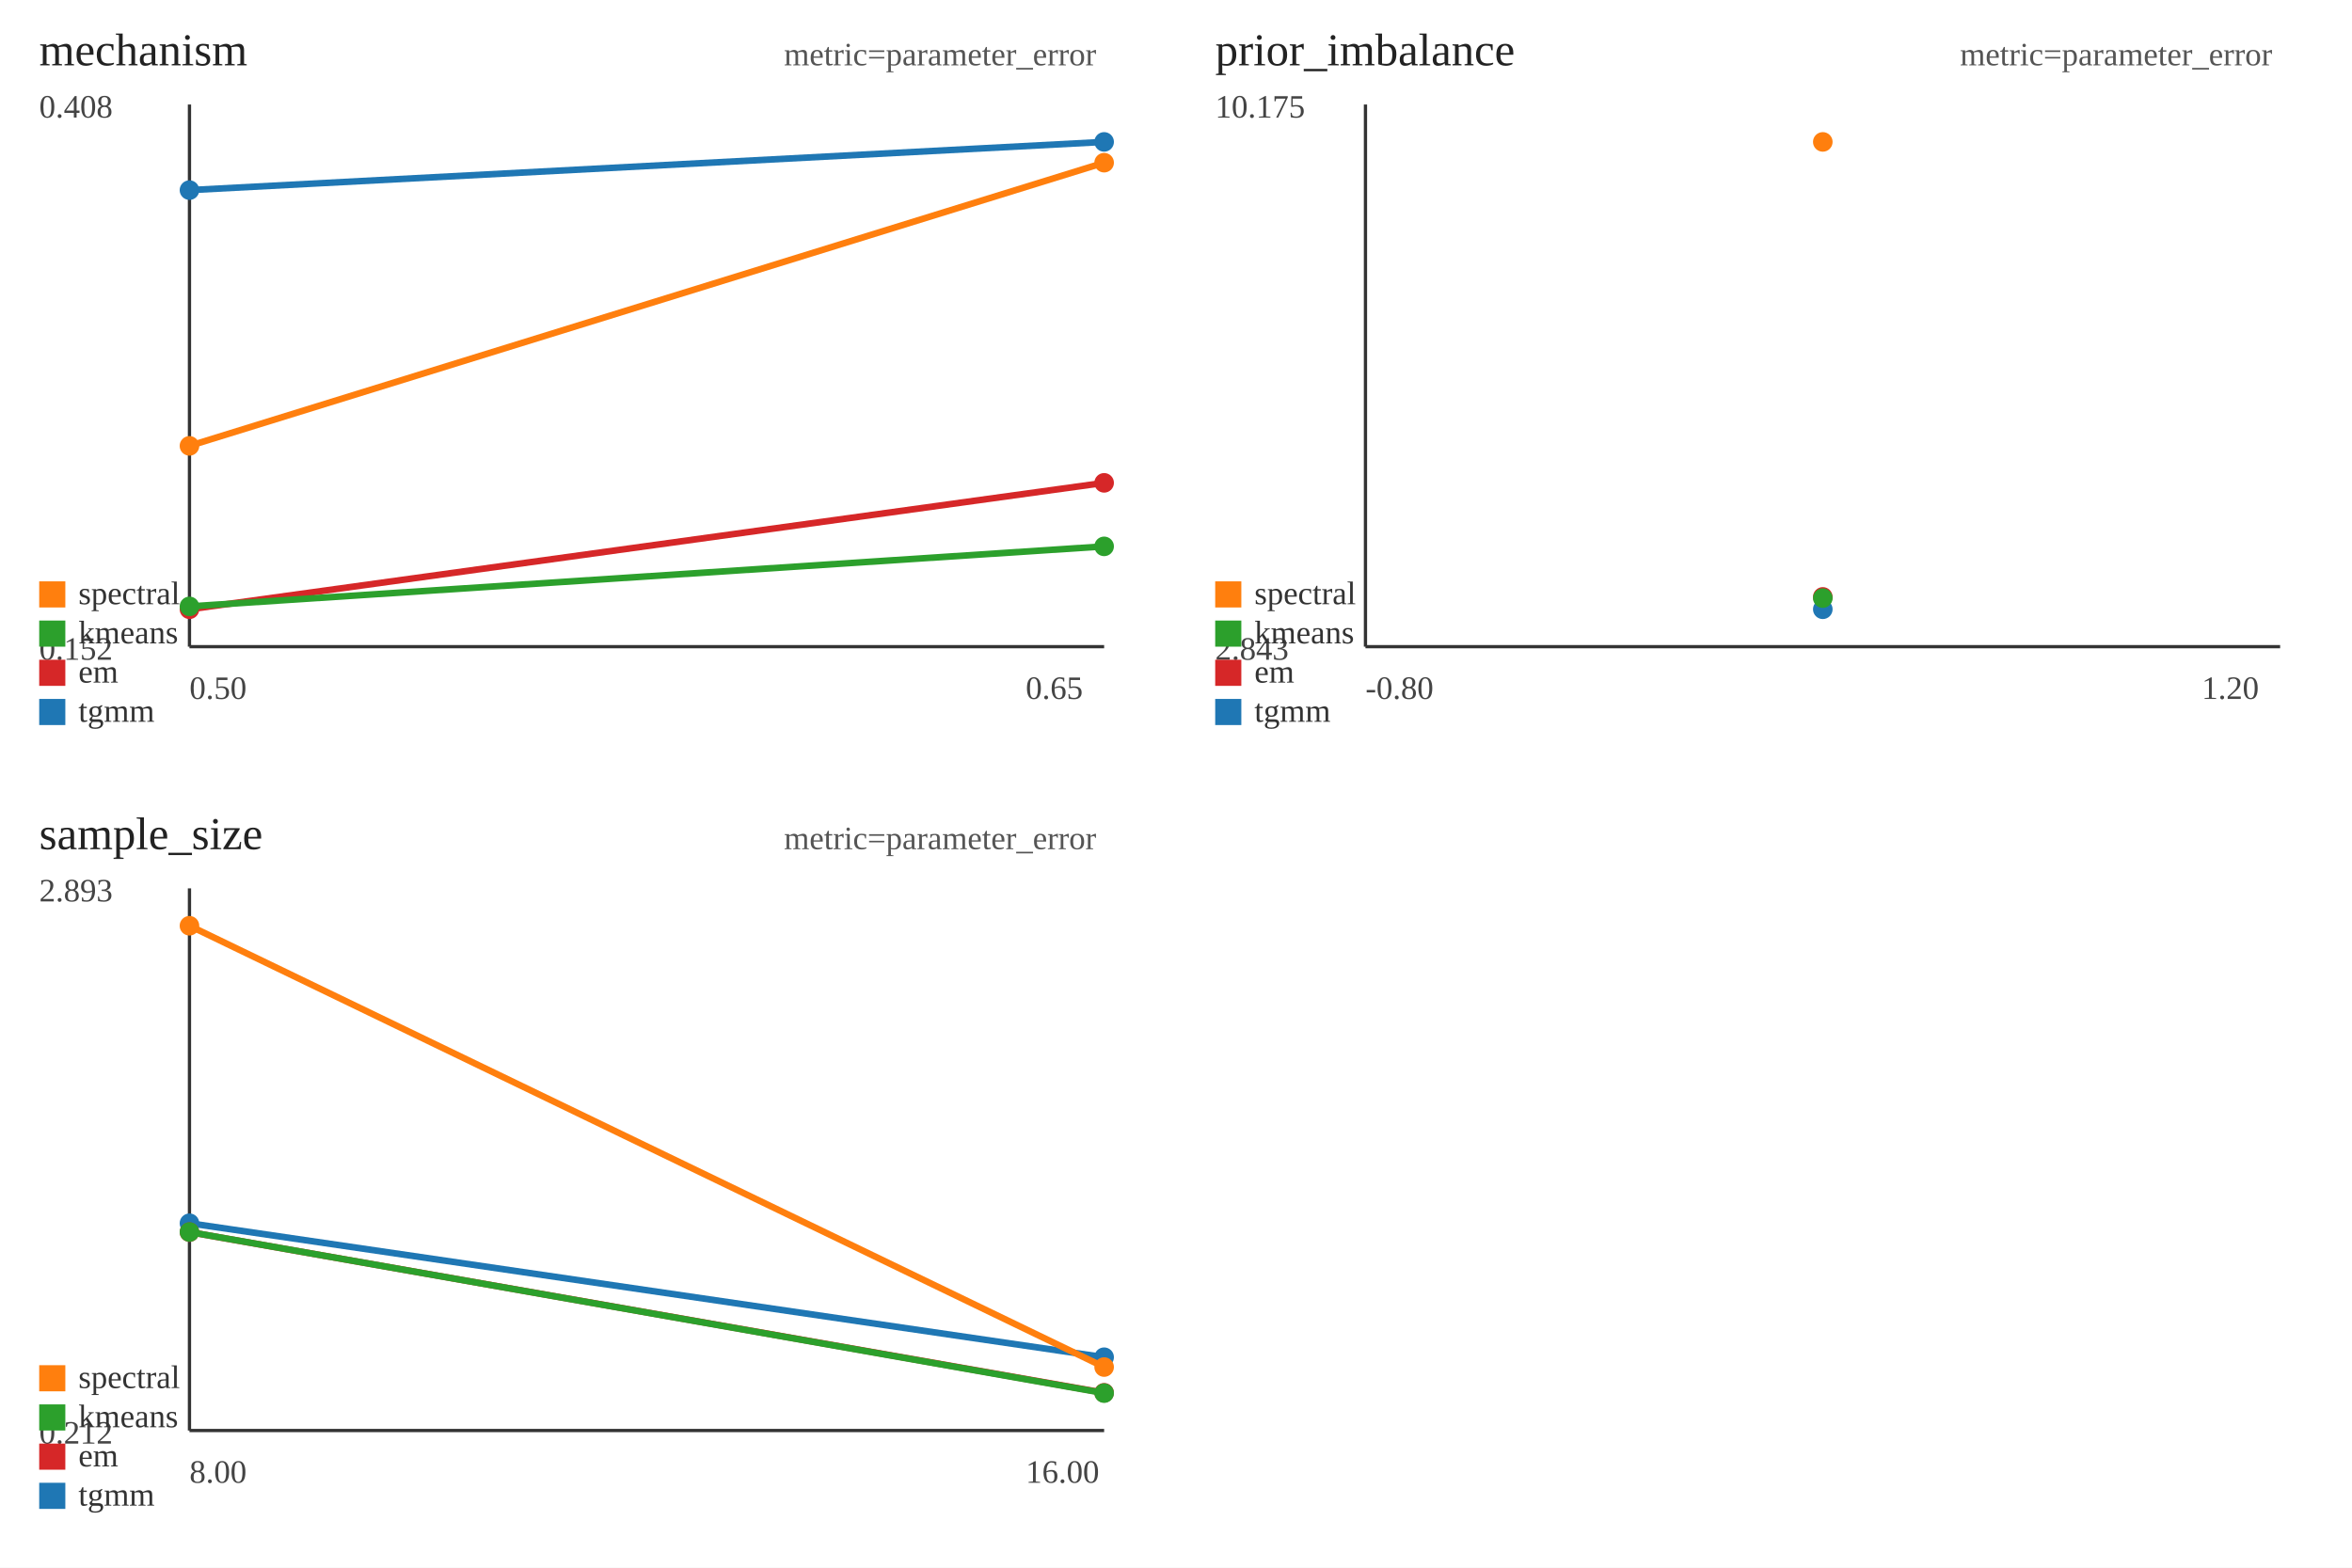
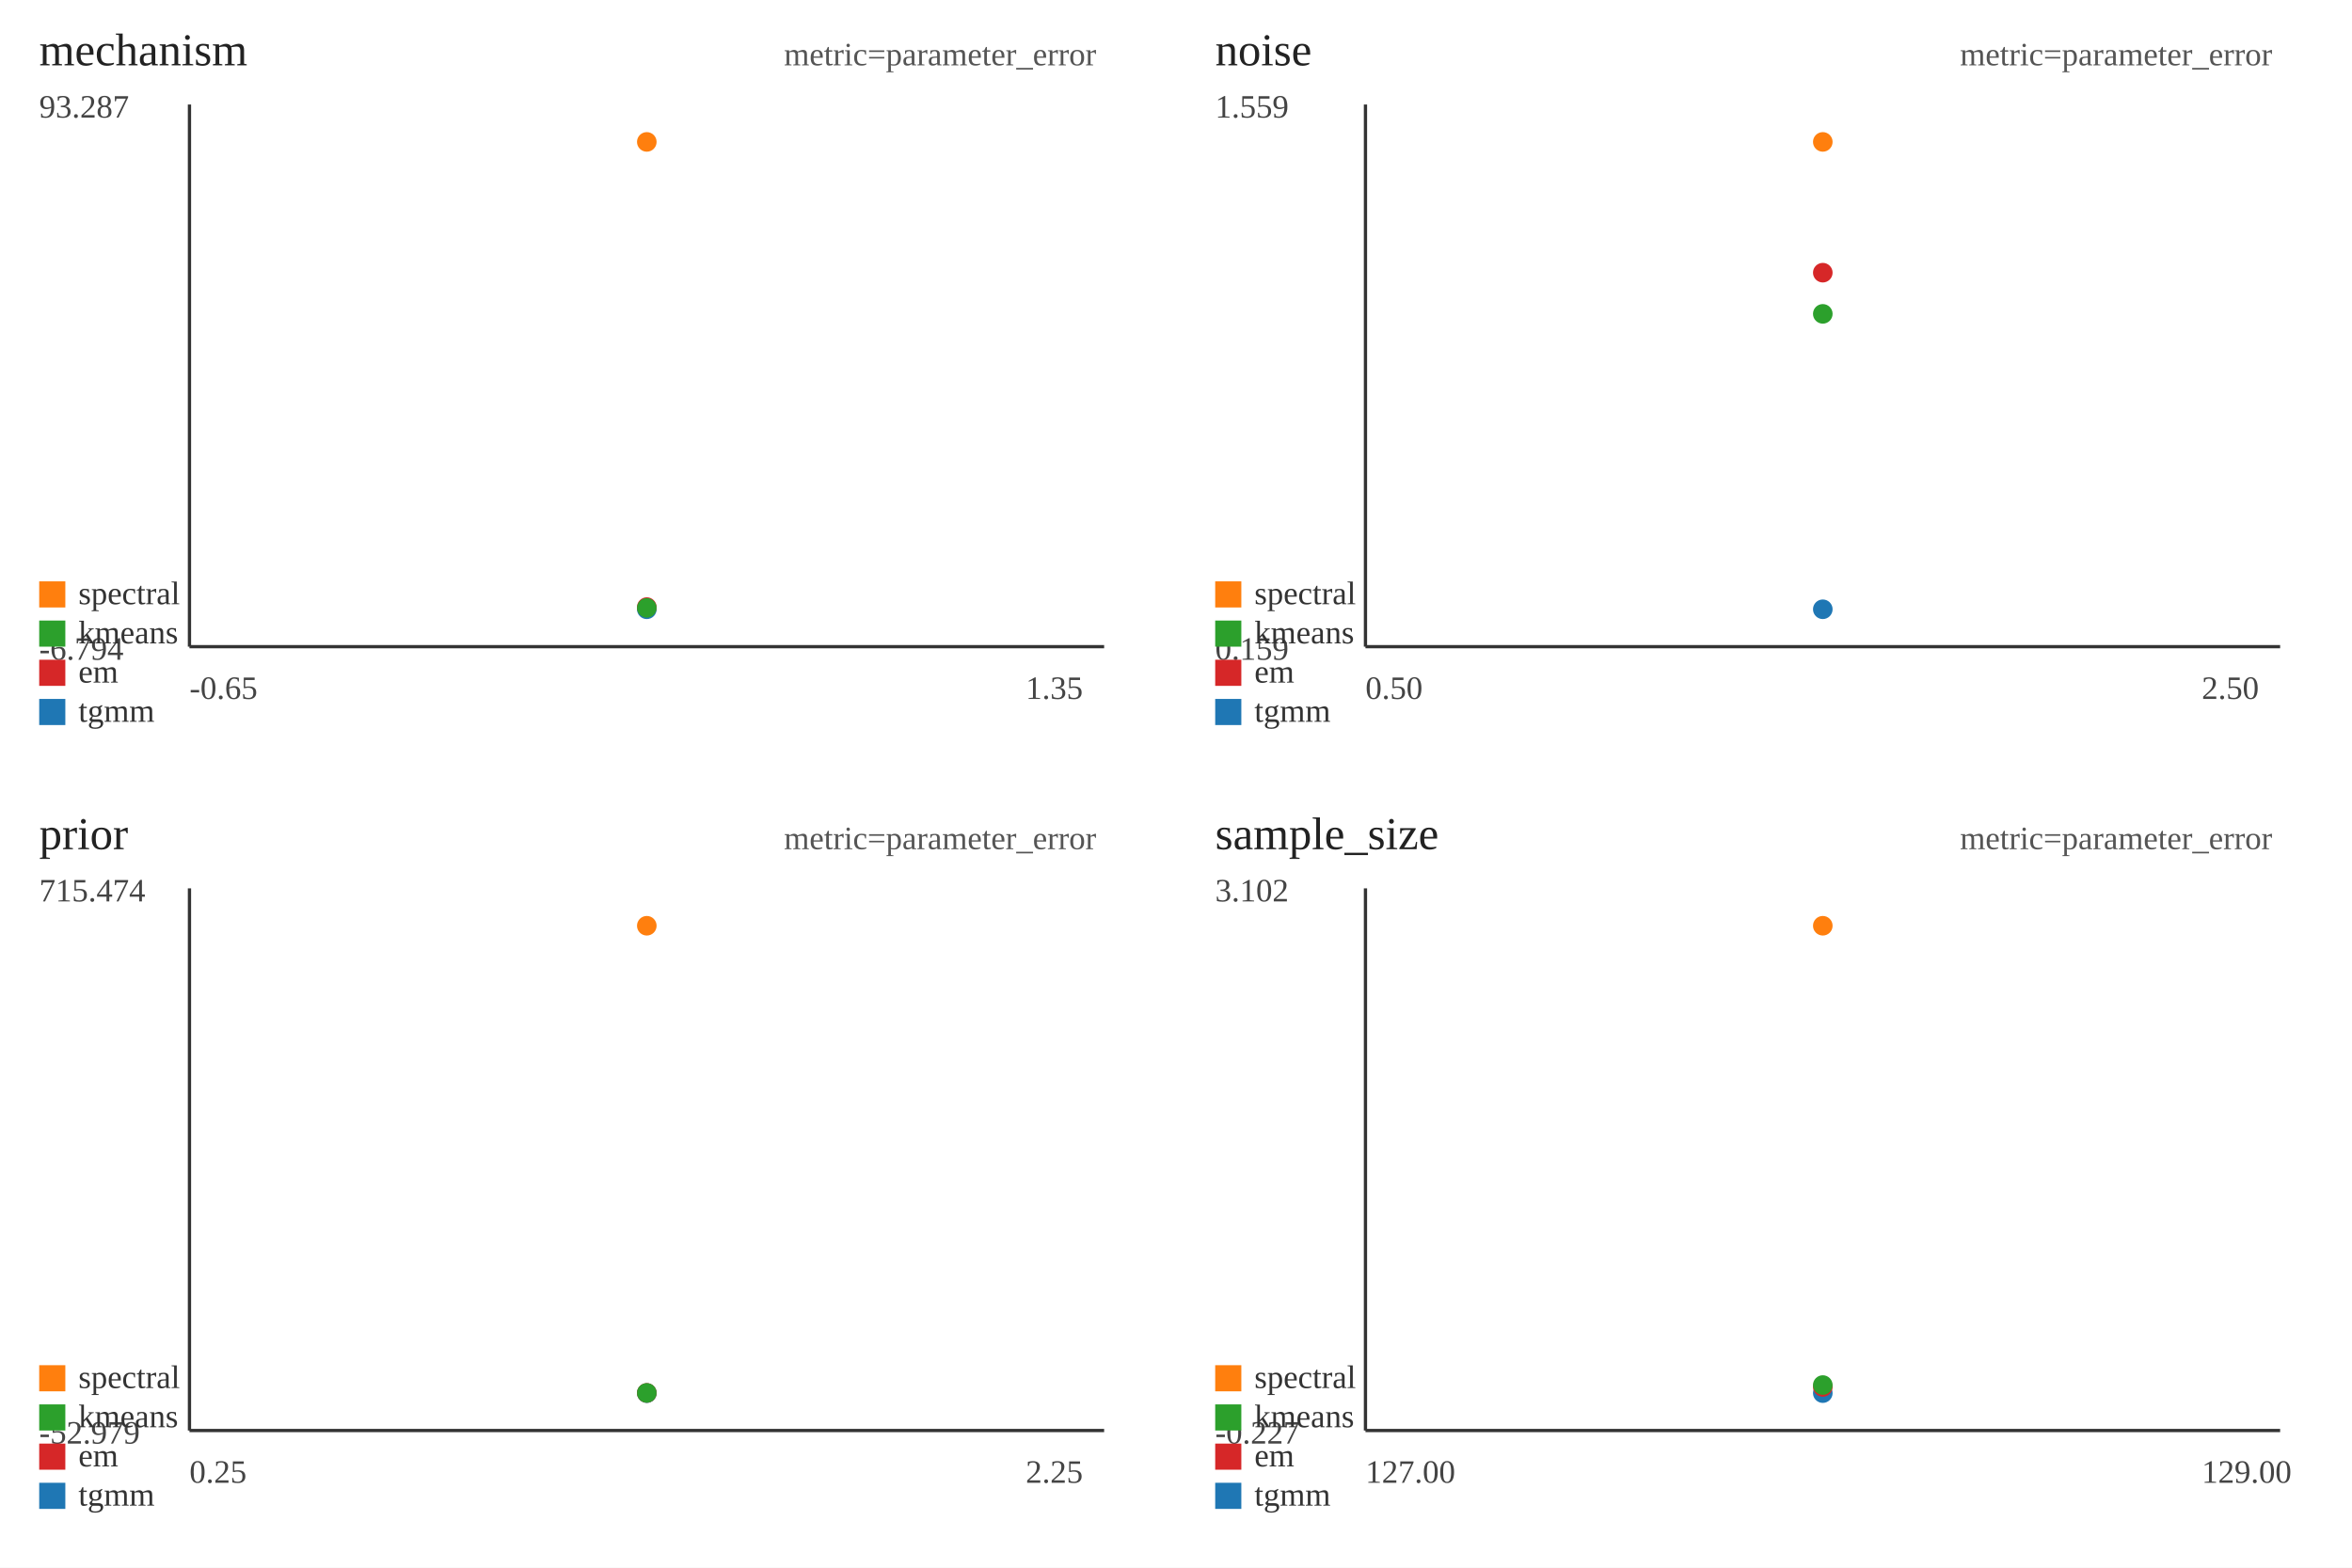
<svg xmlns="http://www.w3.org/2000/svg" width="720" height="480">
  <rect width="100%" height="100%" fill="#ffffff" />
  <text x="12" y="20" font-size="14" fill="#222222">mechanism</text>
  <line x1="58" y1="198" x2="338" y2="198" stroke="#333333" stroke-width="1" />
  <line x1="58" y1="32" x2="58" y2="198" stroke="#333333" stroke-width="1" />
-   <text x="58" y="214" font-size="10" fill="#444444">0.50</text>
-   <text x="314" y="214" font-size="10" fill="#444444">0.65</text>
-   <text x="12" y="36" font-size="10" fill="#444444">0.408</text>
-   <text x="12" y="202" font-size="10" fill="#444444">0.152</text>
-   <polyline points="58.00,58.21 338.00,43.45" fill="none" stroke="#1f77b4" stroke-width="2" />
-   <circle cx="58.00" cy="58.21" r="3" fill="#1f77b4" />
-   <circle cx="338.00" cy="43.45" r="3" fill="#1f77b4" />
+   <text x="58" y="214" font-size="10" fill="#444444">-0.65</text>
+   <text x="314" y="214" font-size="10" fill="#444444">1.35</text>
+   <text x="12" y="36" font-size="10" fill="#444444">93.287</text>
+   <text x="12" y="202" font-size="10" fill="#444444">-6.794</text>
+   <circle cx="198.00" cy="186.55" r="3" fill="#1f77b4" />
  <rect x="12" y="214" width="8" height="8" fill="#1f77b4" />
  <text x="24" y="221" font-size="10" fill="#333333">tgmm</text>
-   <polyline points="58.00,186.55 338.00,147.84" fill="none" stroke="#d62728" stroke-width="2" />
-   <circle cx="58.00" cy="186.55" r="3" fill="#d62728" />
-   <circle cx="338.00" cy="147.84" r="3" fill="#d62728" />
+   <circle cx="198.00" cy="185.88" r="3" fill="#d62728" />
  <rect x="12" y="202" width="8" height="8" fill="#d62728" />
  <text x="24" y="209" font-size="10" fill="#333333">em</text>
-   <polyline points="58.00,185.67 338.00,167.29" fill="none" stroke="#2ca02c" stroke-width="2" />
-   <circle cx="58.00" cy="185.67" r="3" fill="#2ca02c" />
-   <circle cx="338.00" cy="167.29" r="3" fill="#2ca02c" />
+   <circle cx="198.00" cy="186.12" r="3" fill="#2ca02c" />
  <rect x="12" y="190" width="8" height="8" fill="#2ca02c" />
  <text x="24" y="197" font-size="10" fill="#333333">kmeans</text>
-   <polyline points="58.00,136.52 338.00,49.81" fill="none" stroke="#ff7f0e" stroke-width="2" />
-   <circle cx="58.00" cy="136.52" r="3" fill="#ff7f0e" />
-   <circle cx="338.00" cy="49.81" r="3" fill="#ff7f0e" />
+   <circle cx="198.00" cy="43.45" r="3" fill="#ff7f0e" />
  <rect x="12" y="178" width="8" height="8" fill="#ff7f0e" />
  <text x="24" y="185" font-size="10" fill="#333333">spectral</text>
  <text x="240" y="20" font-size="10" fill="#555555">metric=parameter_error</text>
-   <text x="372" y="20" font-size="14" fill="#222222">prior_imbalance</text>
+   <text x="372" y="20" font-size="14" fill="#222222">noise</text>
  <line x1="418" y1="198" x2="698" y2="198" stroke="#333333" stroke-width="1" />
  <line x1="418" y1="32" x2="418" y2="198" stroke="#333333" stroke-width="1" />
-   <text x="418" y="214" font-size="10" fill="#444444">-0.80</text>
-   <text x="674" y="214" font-size="10" fill="#444444">1.20</text>
-   <text x="372" y="36" font-size="10" fill="#444444">10.175</text>
-   <text x="372" y="202" font-size="10" fill="#444444">2.843</text>
+   <text x="418" y="214" font-size="10" fill="#444444">0.50</text>
+   <text x="674" y="214" font-size="10" fill="#444444">2.50</text>
+   <text x="372" y="36" font-size="10" fill="#444444">1.559</text>
+   <text x="372" y="202" font-size="10" fill="#444444">0.159</text>
  <circle cx="558.00" cy="186.55" r="3" fill="#1f77b4" />
  <rect x="372" y="214" width="8" height="8" fill="#1f77b4" />
  <text x="384" y="221" font-size="10" fill="#333333">tgmm</text>
-   <circle cx="558.00" cy="182.76" r="3" fill="#d62728" />
+   <circle cx="558.00" cy="83.49" r="3" fill="#d62728" />
  <rect x="372" y="202" width="8" height="8" fill="#d62728" />
  <text x="384" y="209" font-size="10" fill="#333333">em</text>
-   <circle cx="558.00" cy="183.13" r="3" fill="#2ca02c" />
+   <circle cx="558.00" cy="96.10" r="3" fill="#2ca02c" />
  <rect x="372" y="190" width="8" height="8" fill="#2ca02c" />
  <text x="384" y="197" font-size="10" fill="#333333">kmeans</text>
  <circle cx="558.00" cy="43.45" r="3" fill="#ff7f0e" />
  <rect x="372" y="178" width="8" height="8" fill="#ff7f0e" />
  <text x="384" y="185" font-size="10" fill="#333333">spectral</text>
  <text x="600" y="20" font-size="10" fill="#555555">metric=parameter_error</text>
-   <text x="12" y="260" font-size="14" fill="#222222">sample_size</text>
+   <text x="12" y="260" font-size="14" fill="#222222">prior</text>
  <line x1="58" y1="438" x2="338" y2="438" stroke="#333333" stroke-width="1" />
  <line x1="58" y1="272" x2="58" y2="438" stroke="#333333" stroke-width="1" />
-   <text x="58" y="454" font-size="10" fill="#444444">8.00</text>
-   <text x="314" y="454" font-size="10" fill="#444444">16.00</text>
-   <text x="12" y="276" font-size="10" fill="#444444">2.893</text>
-   <text x="12" y="442" font-size="10" fill="#444444">0.212</text>
-   <polyline points="58.00,374.54 338.00,415.56" fill="none" stroke="#1f77b4" stroke-width="2" />
-   <circle cx="58.00" cy="374.54" r="3" fill="#1f77b4" />
-   <circle cx="338.00" cy="415.56" r="3" fill="#1f77b4" />
+   <text x="58" y="454" font-size="10" fill="#444444">0.25</text>
+   <text x="314" y="454" font-size="10" fill="#444444">2.25</text>
+   <text x="12" y="276" font-size="10" fill="#444444">715.474</text>
+   <text x="12" y="442" font-size="10" fill="#444444">-52.979</text>
+   <circle cx="198.00" cy="426.55" r="3" fill="#1f77b4" />
  <rect x="12" y="454" width="8" height="8" fill="#1f77b4" />
  <text x="24" y="461" font-size="10" fill="#333333">tgmm</text>
-   <polyline points="58.00,377.25 338.00,426.45" fill="none" stroke="#d62728" stroke-width="2" />
-   <circle cx="58.00" cy="377.25" r="3" fill="#d62728" />
-   <circle cx="338.00" cy="426.45" r="3" fill="#d62728" />
+   <circle cx="198.00" cy="426.49" r="3" fill="#d62728" />
  <rect x="12" y="442" width="8" height="8" fill="#d62728" />
  <text x="24" y="449" font-size="10" fill="#333333">em</text>
-   <polyline points="58.00,377.23 338.00,426.55" fill="none" stroke="#2ca02c" stroke-width="2" />
-   <circle cx="58.00" cy="377.23" r="3" fill="#2ca02c" />
-   <circle cx="338.00" cy="426.55" r="3" fill="#2ca02c" />
+   <circle cx="198.00" cy="426.49" r="3" fill="#2ca02c" />
  <rect x="12" y="430" width="8" height="8" fill="#2ca02c" />
  <text x="24" y="437" font-size="10" fill="#333333">kmeans</text>
-   <polyline points="58.00,283.45 338.00,418.57" fill="none" stroke="#ff7f0e" stroke-width="2" />
-   <circle cx="58.00" cy="283.45" r="3" fill="#ff7f0e" />
-   <circle cx="338.00" cy="418.57" r="3" fill="#ff7f0e" />
+   <circle cx="198.00" cy="283.45" r="3" fill="#ff7f0e" />
  <rect x="12" y="418" width="8" height="8" fill="#ff7f0e" />
  <text x="24" y="425" font-size="10" fill="#333333">spectral</text>
  <text x="240" y="260" font-size="10" fill="#555555">metric=parameter_error</text>
+   <text x="372" y="260" font-size="14" fill="#222222">sample_size</text>
+   <line x1="418" y1="438" x2="698" y2="438" stroke="#333333" stroke-width="1" />
+   <line x1="418" y1="272" x2="418" y2="438" stroke="#333333" stroke-width="1" />
+   <text x="418" y="454" font-size="10" fill="#444444">127.00</text>
+   <text x="674" y="454" font-size="10" fill="#444444">129.00</text>
+   <text x="372" y="276" font-size="10" fill="#444444">3.102</text>
+   <text x="372" y="442" font-size="10" fill="#444444">-0.227</text>
+   <circle cx="558.00" cy="426.55" r="3" fill="#1f77b4" />
+   <rect x="372" y="454" width="8" height="8" fill="#1f77b4" />
+   <text x="384" y="461" font-size="10" fill="#333333">tgmm</text>
+   <circle cx="558.00" cy="424.66" r="3" fill="#d62728" />
+   <rect x="372" y="442" width="8" height="8" fill="#d62728" />
+   <text x="384" y="449" font-size="10" fill="#333333">em</text>
+   <circle cx="558.00" cy="424.08" r="3" fill="#2ca02c" />
+   <rect x="372" y="430" width="8" height="8" fill="#2ca02c" />
+   <text x="384" y="437" font-size="10" fill="#333333">kmeans</text>
+   <circle cx="558.00" cy="283.45" r="3" fill="#ff7f0e" />
+   <rect x="372" y="418" width="8" height="8" fill="#ff7f0e" />
+   <text x="384" y="425" font-size="10" fill="#333333">spectral</text>
+   <text x="600" y="260" font-size="10" fill="#555555">metric=parameter_error</text>
</svg>
